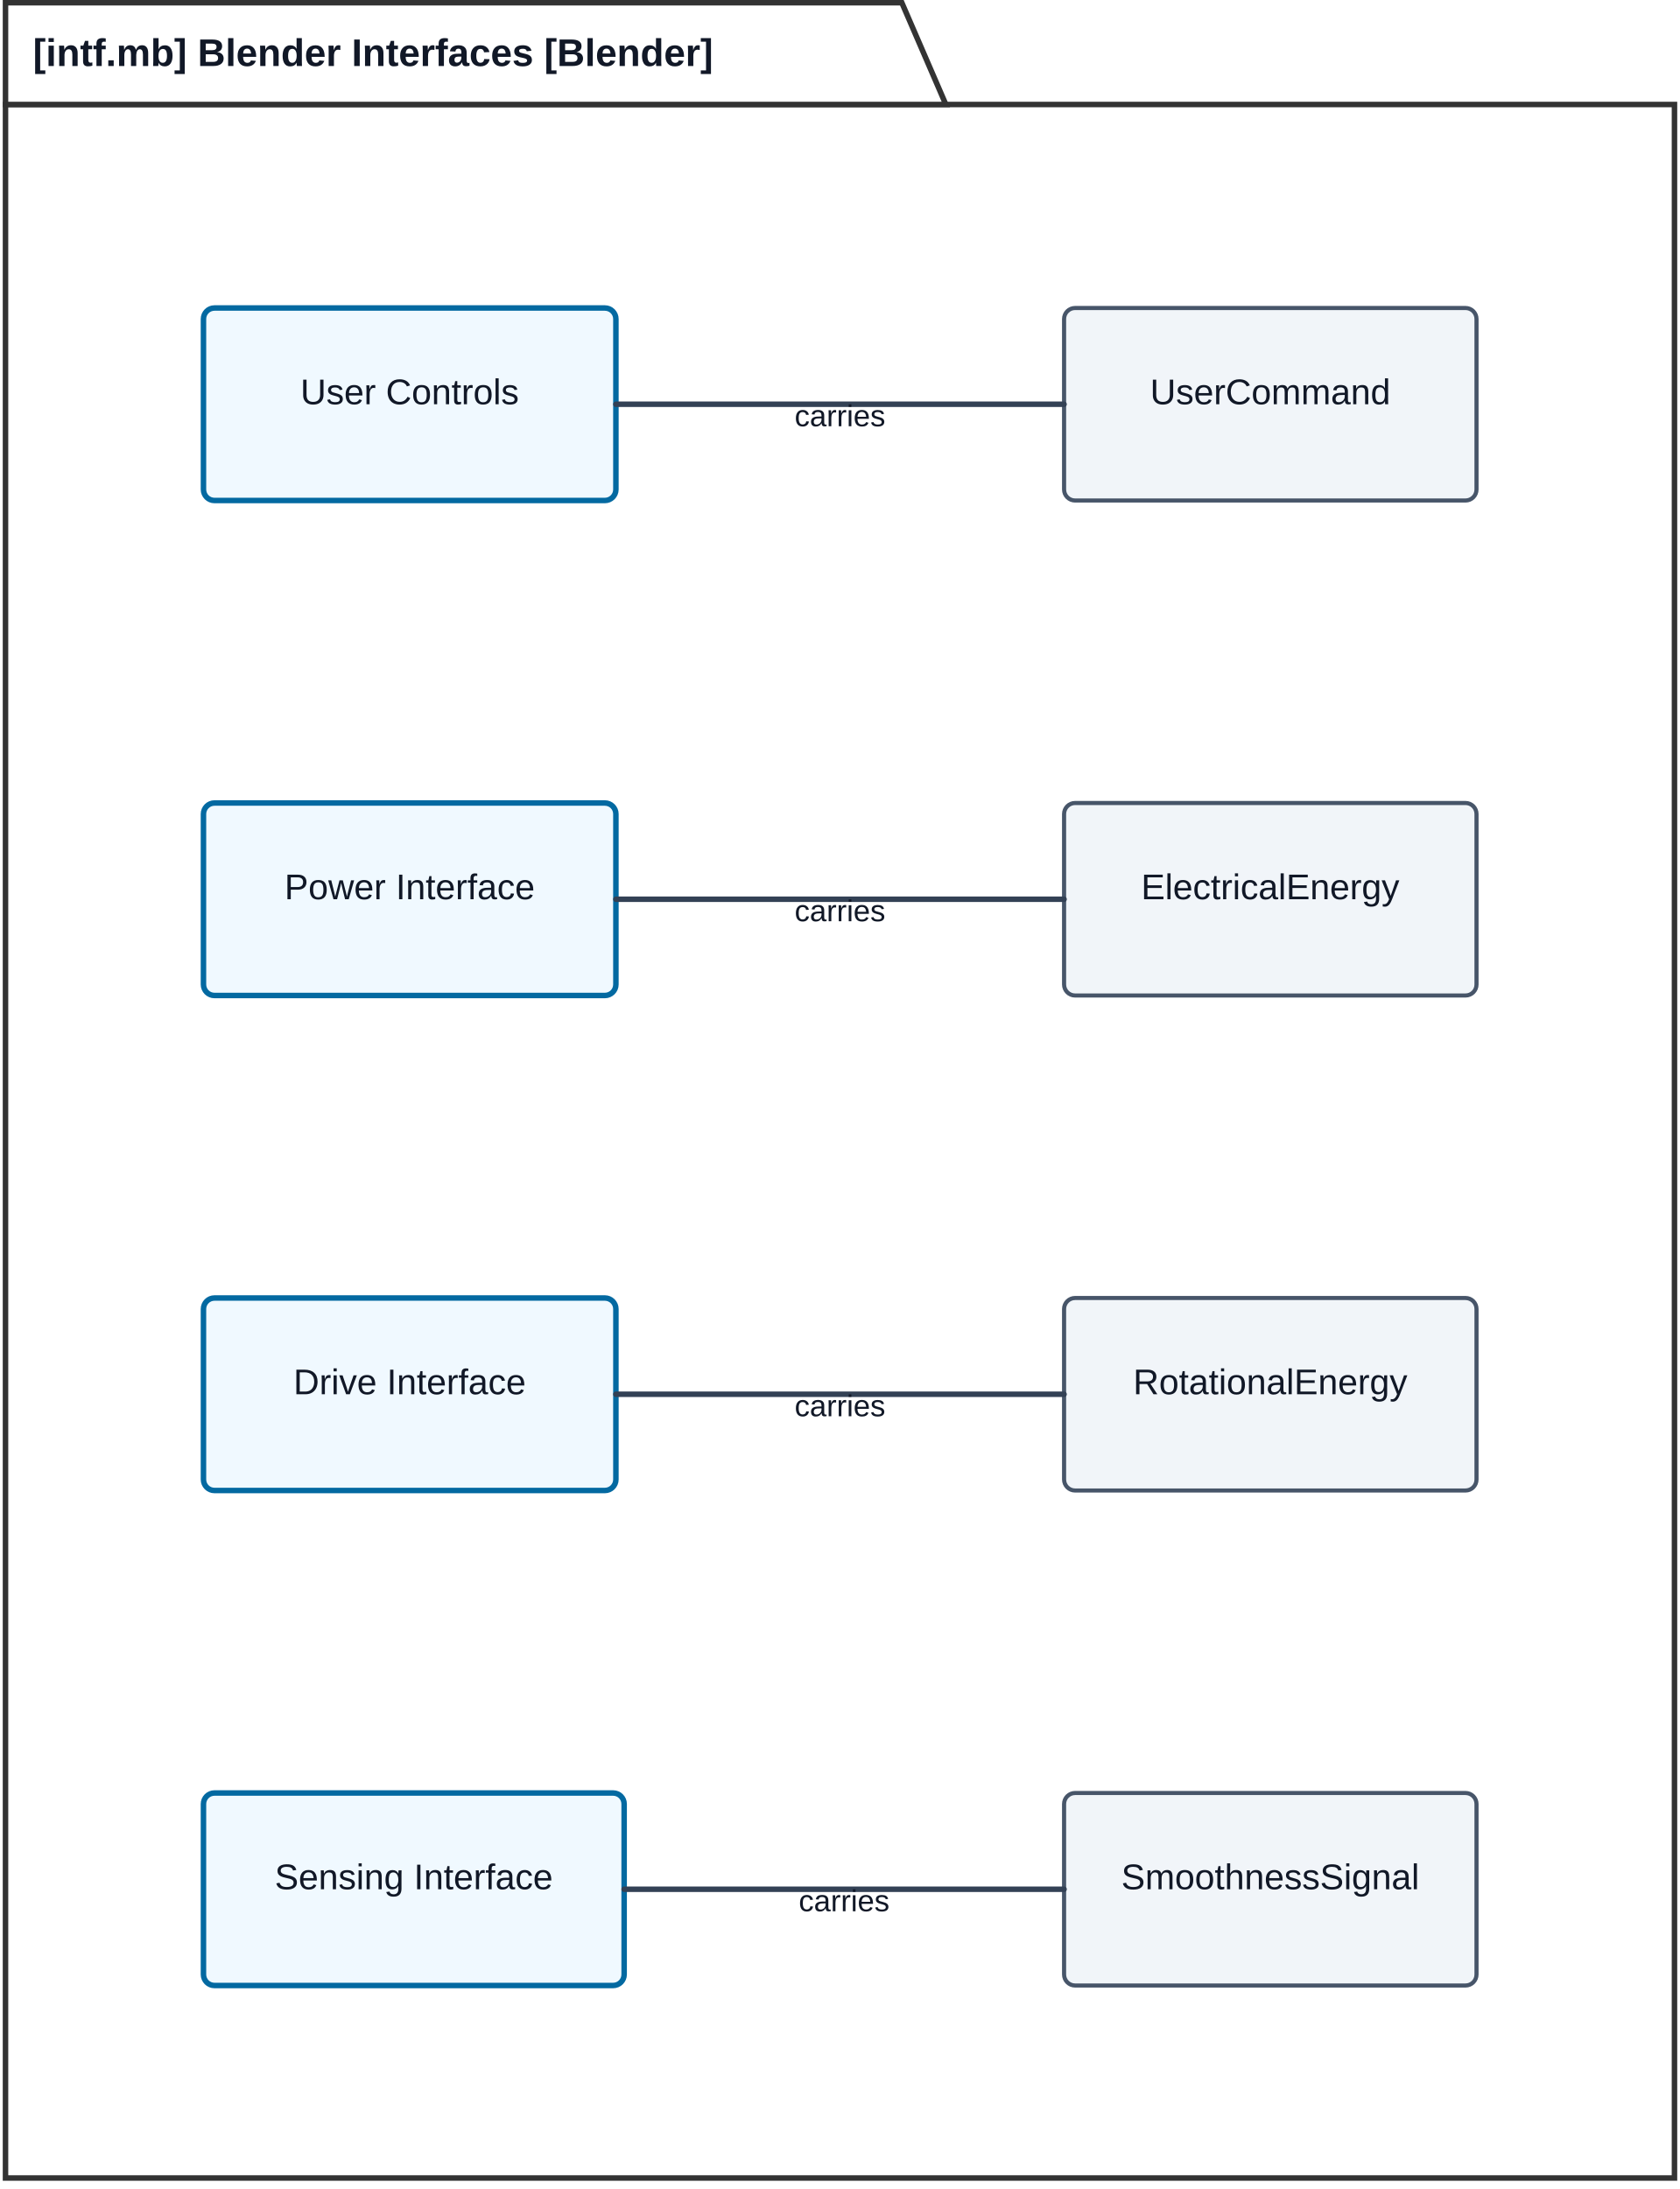
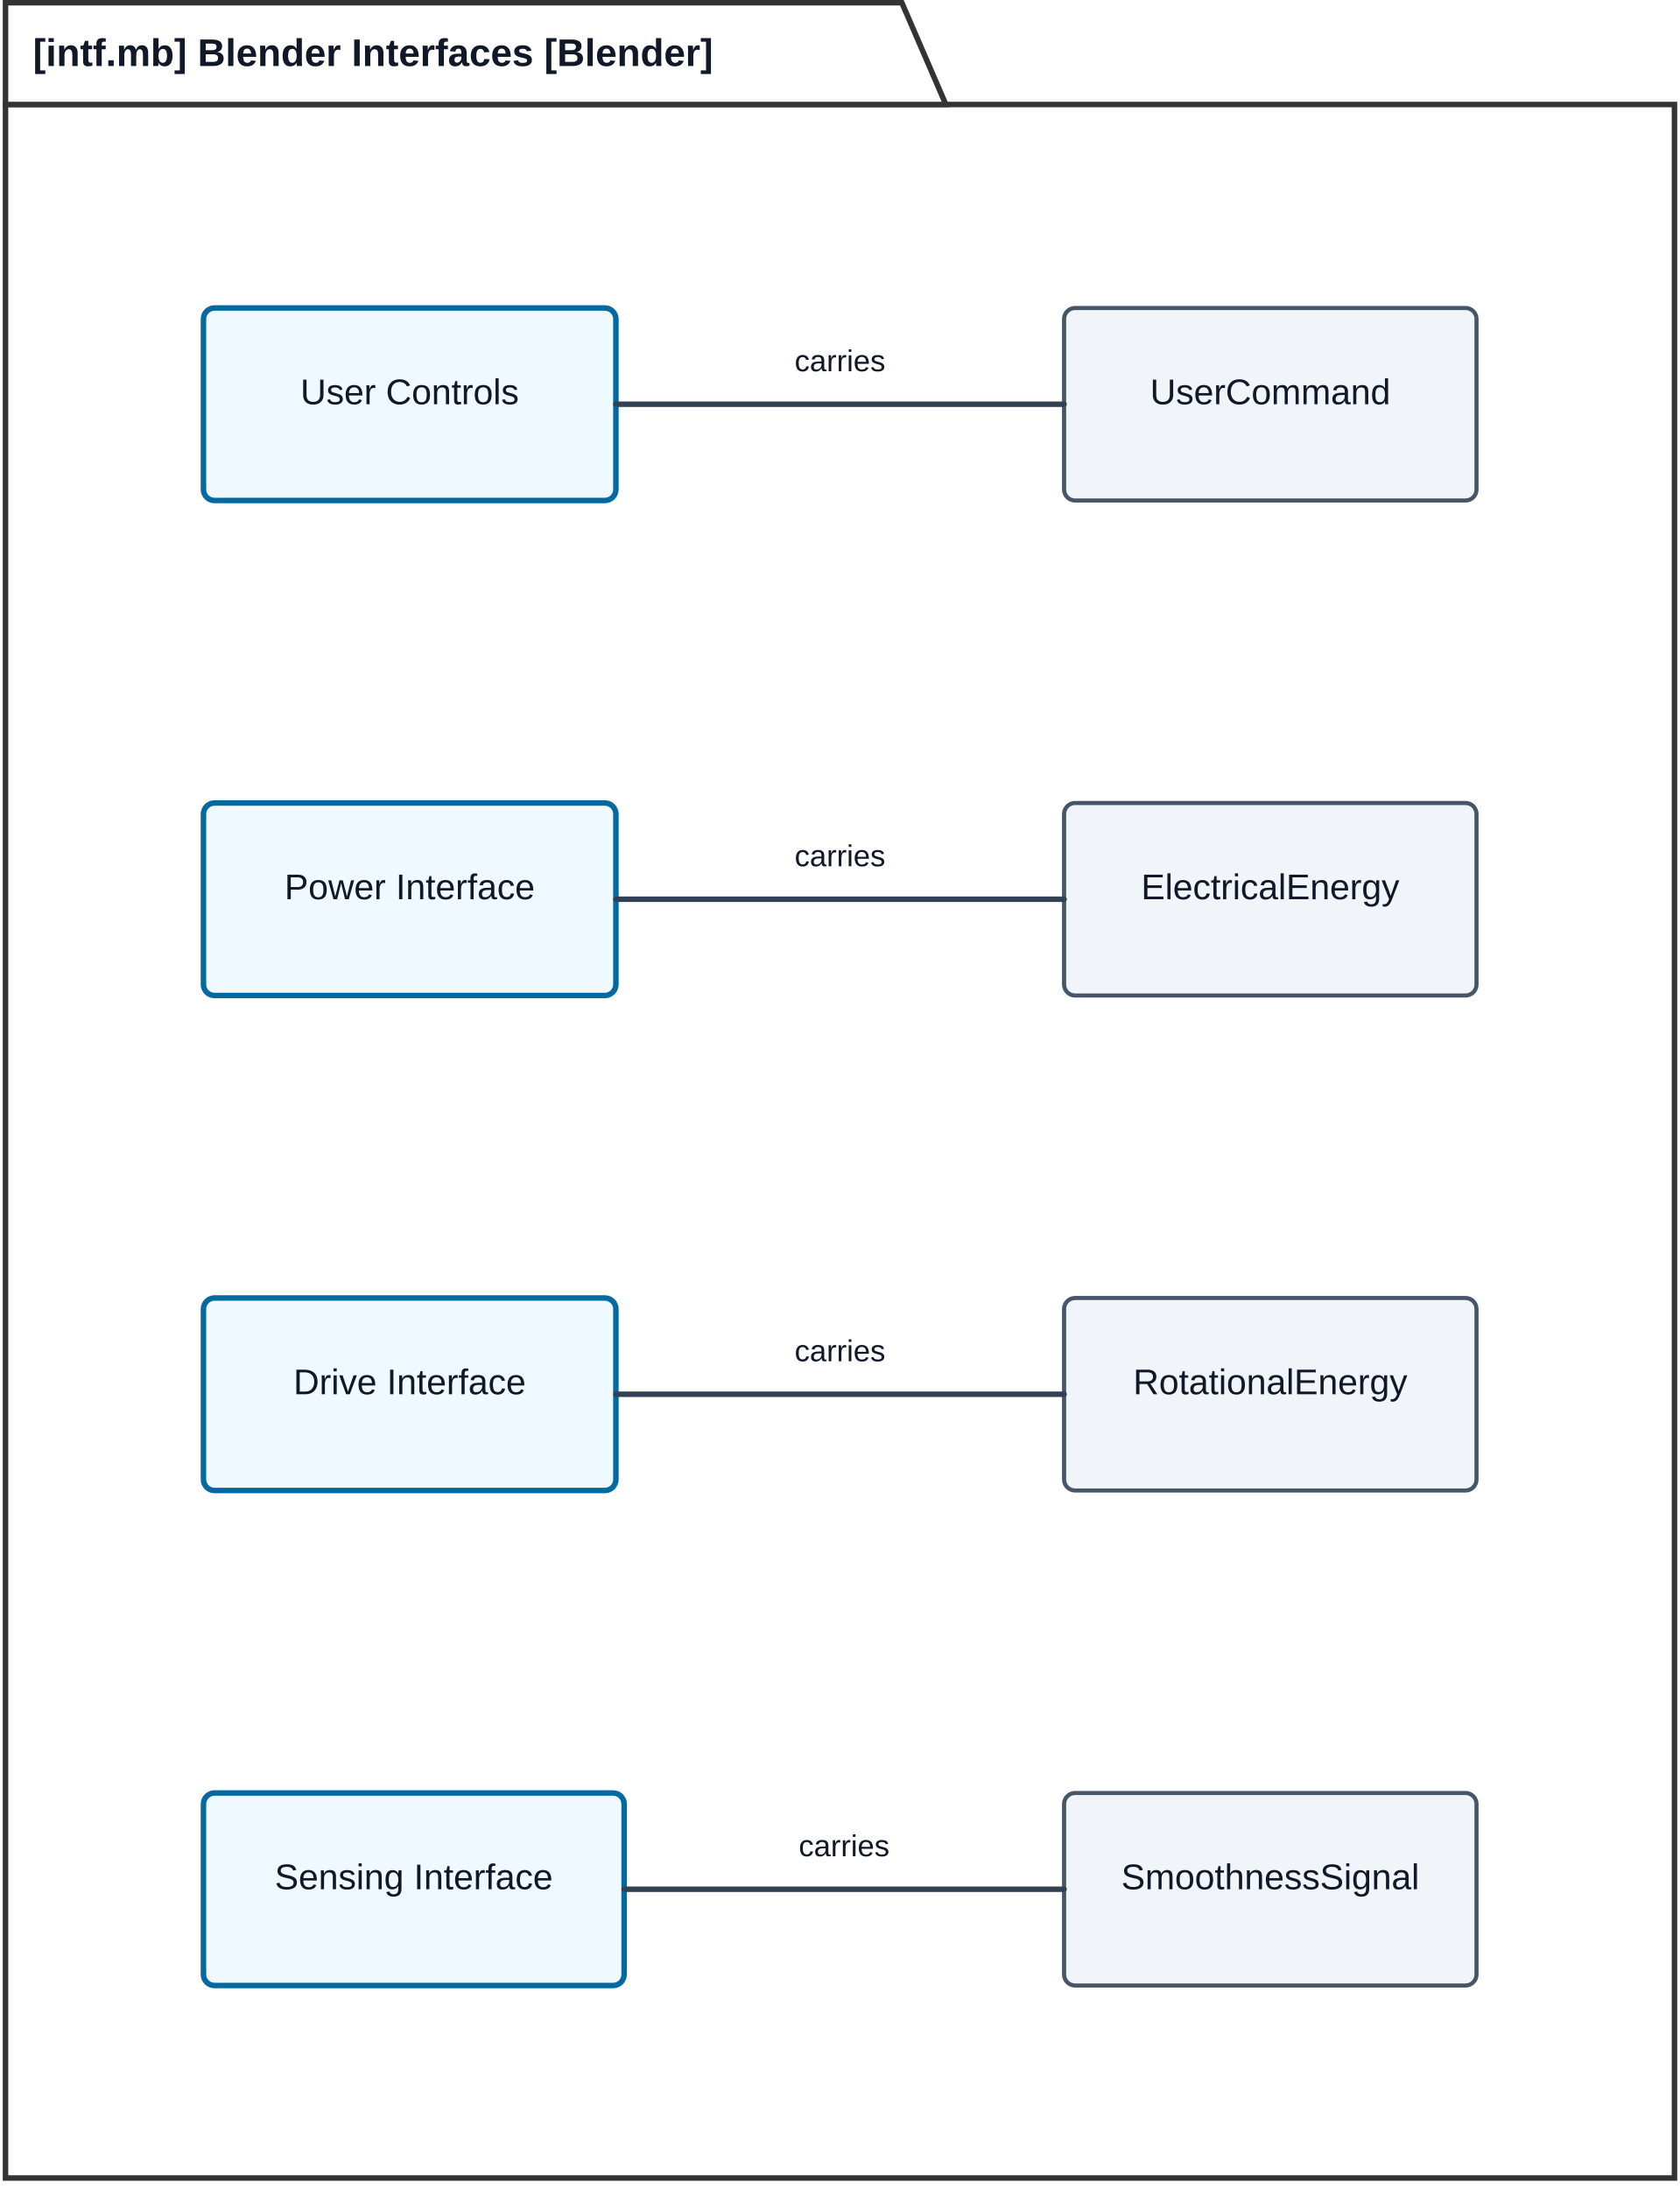
<svg xmlns="http://www.w3.org/2000/svg" width="611" height="796" viewBox="0 0 611 796">
  <defs>
    <style>text{font-family:Arial,Helvetica,sans-serif;fill:#111827}.label{font-size:13px}.small{font-size:11px}.header{font-size:14px;font-weight:600}</style>
    <marker id="arrow" markerWidth="8" markerHeight="6" refX="8" refY="3" orient="auto">
      <polygon points="0 0,8 3,0 6" fill="#1D4ED8" />
    </marker>
    <marker id="arrow-dark" markerWidth="8" markerHeight="6" refX="8" refY="3" orient="auto">
      <polygon points="0 0,8 3,0 6" fill="#334155" />
    </marker>
    <marker id="composition" markerWidth="12" markerHeight="12" refX="0" refY="6" orient="auto" markerUnits="strokeWidth">
      <polygon points="0 6,6 0,12 6,6 12" fill="#111827" stroke="#111827" />
    </marker>
  </defs>
  <rect x="0" y="0" width="611" height="796" fill="#FFFFFF" />
  <rect x="2" y="38" width="607" height="754" fill="none" stroke="#333333" stroke-width="2" />
  <path d="M 2 1 H 328 L 344 38 H 2 Z" fill="#FFFFFF" stroke="#333333" stroke-width="2" />
  <text class="header" x="12" y="24">[intf.mb] Blender Interfaces [Blender]</text>
  <rect x="2" y="38" width="607" height="756" fill="none" stroke="#333333" stroke-width="0" />
  <g transform="translate(2,40)">
    <rect id="UserControlsInterface" x="72" y="72" width="150" height="70" rx="4" fill="#F0F9FF" stroke="#0369A1" stroke-width="2" />
    <text class="label" text-anchor="middle" x="147" y="107">User Controls</text>
    <rect id="PowerInterface" x="72" y="252" width="150" height="70" rx="4" fill="#F0F9FF" stroke="#0369A1" stroke-width="2" />
    <text class="label" text-anchor="middle" x="147" y="287">Power Interface</text>
    <rect id="DriveInterface" x="72" y="432" width="150" height="70" rx="4" fill="#F0F9FF" stroke="#0369A1" stroke-width="2" />
    <text class="label" text-anchor="middle" x="147" y="467">Drive Interface</text>
    <rect id="SensingInterface" x="72" y="612" width="153" height="70" rx="4" fill="#F0F9FF" stroke="#0369A1" stroke-width="2" />
    <text class="label" text-anchor="middle" x="148.5" y="647">Sensing Interface</text>
    <rect id="UserCommand" x="385" y="72" width="150" height="70" rx="4" fill="#F1F5F9" stroke="#475569" stroke-width="1.5" />
    <text class="label" text-anchor="middle" x="460" y="107">UserCommand</text>
    <rect id="ElectricalEnergy" x="385" y="252" width="150" height="70" rx="4" fill="#F1F5F9" stroke="#475569" stroke-width="1.5" />
    <text class="label" text-anchor="middle" x="460" y="287">ElectricalEnergy</text>
    <rect id="RotationalEnergy" x="385" y="432" width="150" height="70" rx="4" fill="#F1F5F9" stroke="#475569" stroke-width="1.5" />
    <text class="label" text-anchor="middle" x="460" y="467">RotationalEnergy</text>
    <rect id="SmoothnessSignal" x="385" y="612" width="150" height="70" rx="4" fill="#F1F5F9" stroke="#475569" stroke-width="1.5" />
    <text class="label" text-anchor="middle" x="460" y="647">SmoothnessSignal</text>
    <path d="M 222,107 L 385,107" fill="none" stroke="#334155" stroke-width="2" stroke-linejoin="round" stroke-linecap="round" />
    <path d="M 222,287 L 385,287" fill="none" stroke="#334155" stroke-width="2" stroke-linejoin="round" stroke-linecap="round" />
    <path d="M 222,467 L 385,467" fill="none" stroke="#334155" stroke-width="2" stroke-linejoin="round" stroke-linecap="round" />
    <path d="M 225,647 L 385,647" fill="none" stroke="#334155" stroke-width="2" stroke-linejoin="round" stroke-linecap="round" />
-     <text class="small" text-anchor="middle" x="303.5" y="115">carries</text>
-     <text class="small" text-anchor="middle" x="303.5" y="295">carries</text>
-     <text class="small" text-anchor="middle" x="303.5" y="475">carries</text>
-     <text class="small" text-anchor="middle" x="305" y="655">carries</text>
+     <text class="small" text-anchor="middle" x="303.5" y="95">carries</text>
+     <text class="small" text-anchor="middle" x="303.5" y="275">carries</text>
+     <text class="small" text-anchor="middle" x="303.5" y="455">carries</text>
+     <text class="small" text-anchor="middle" x="305" y="635">carries</text>
  </g>
</svg>
